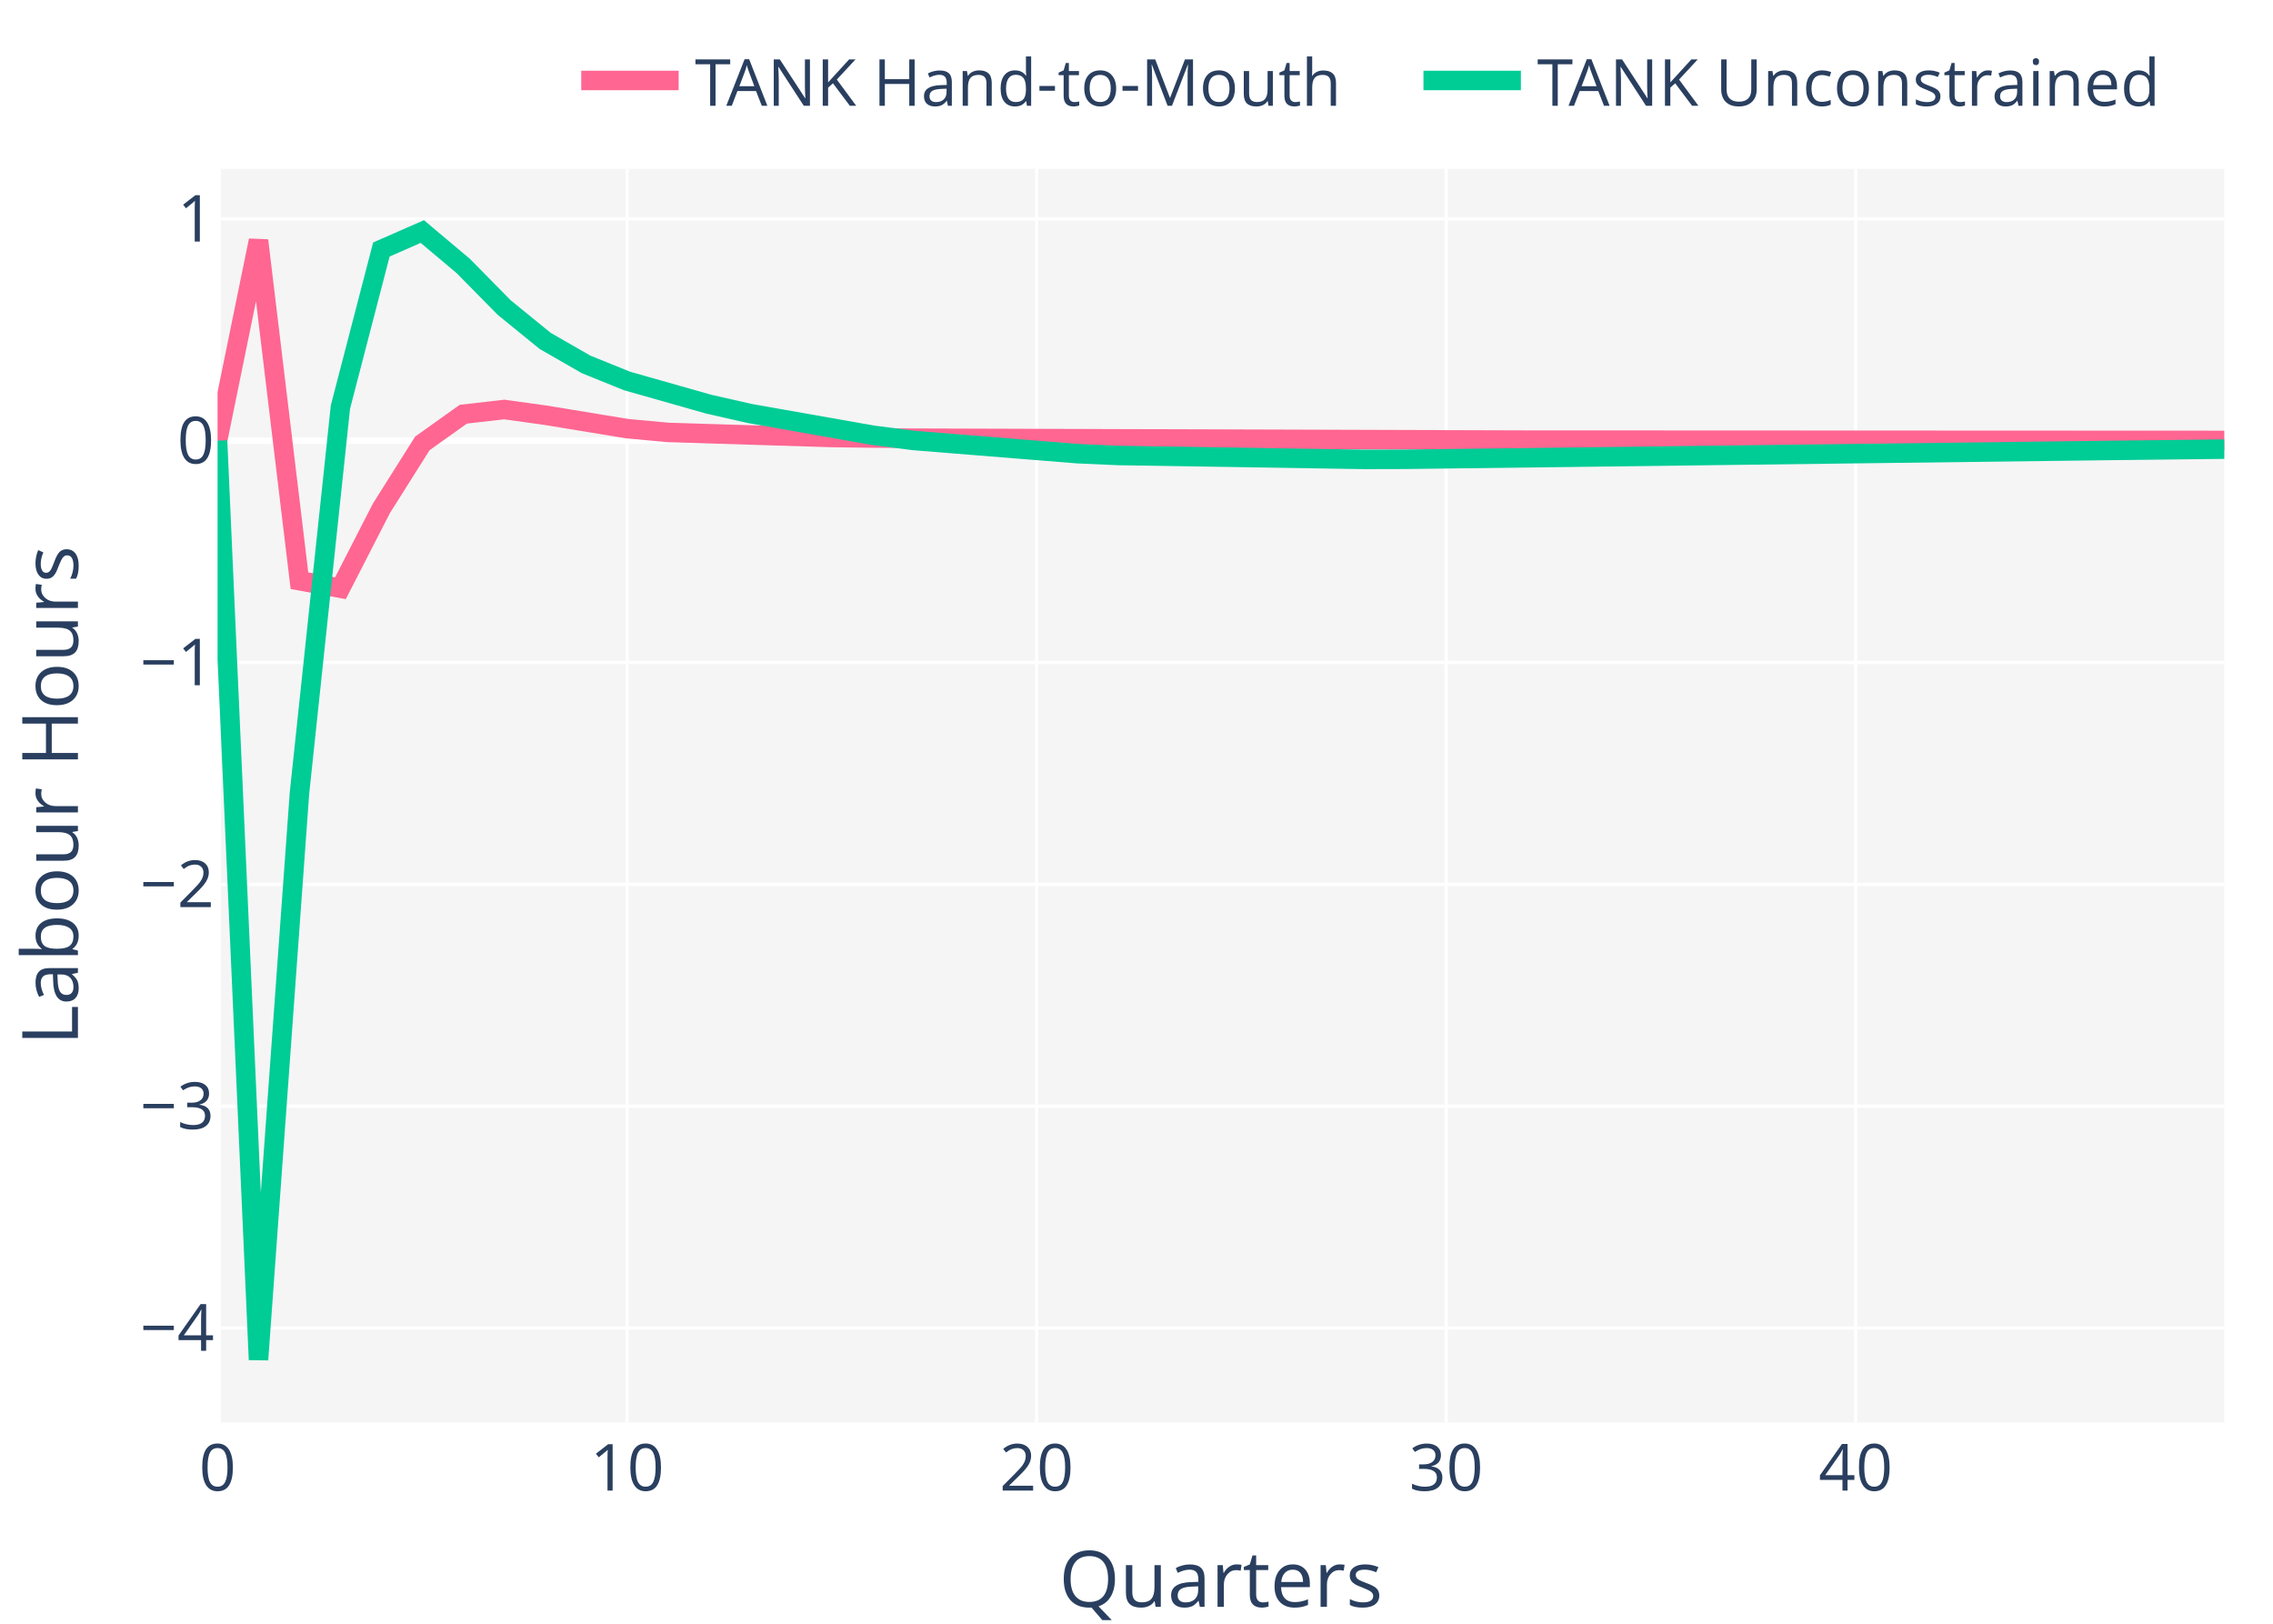
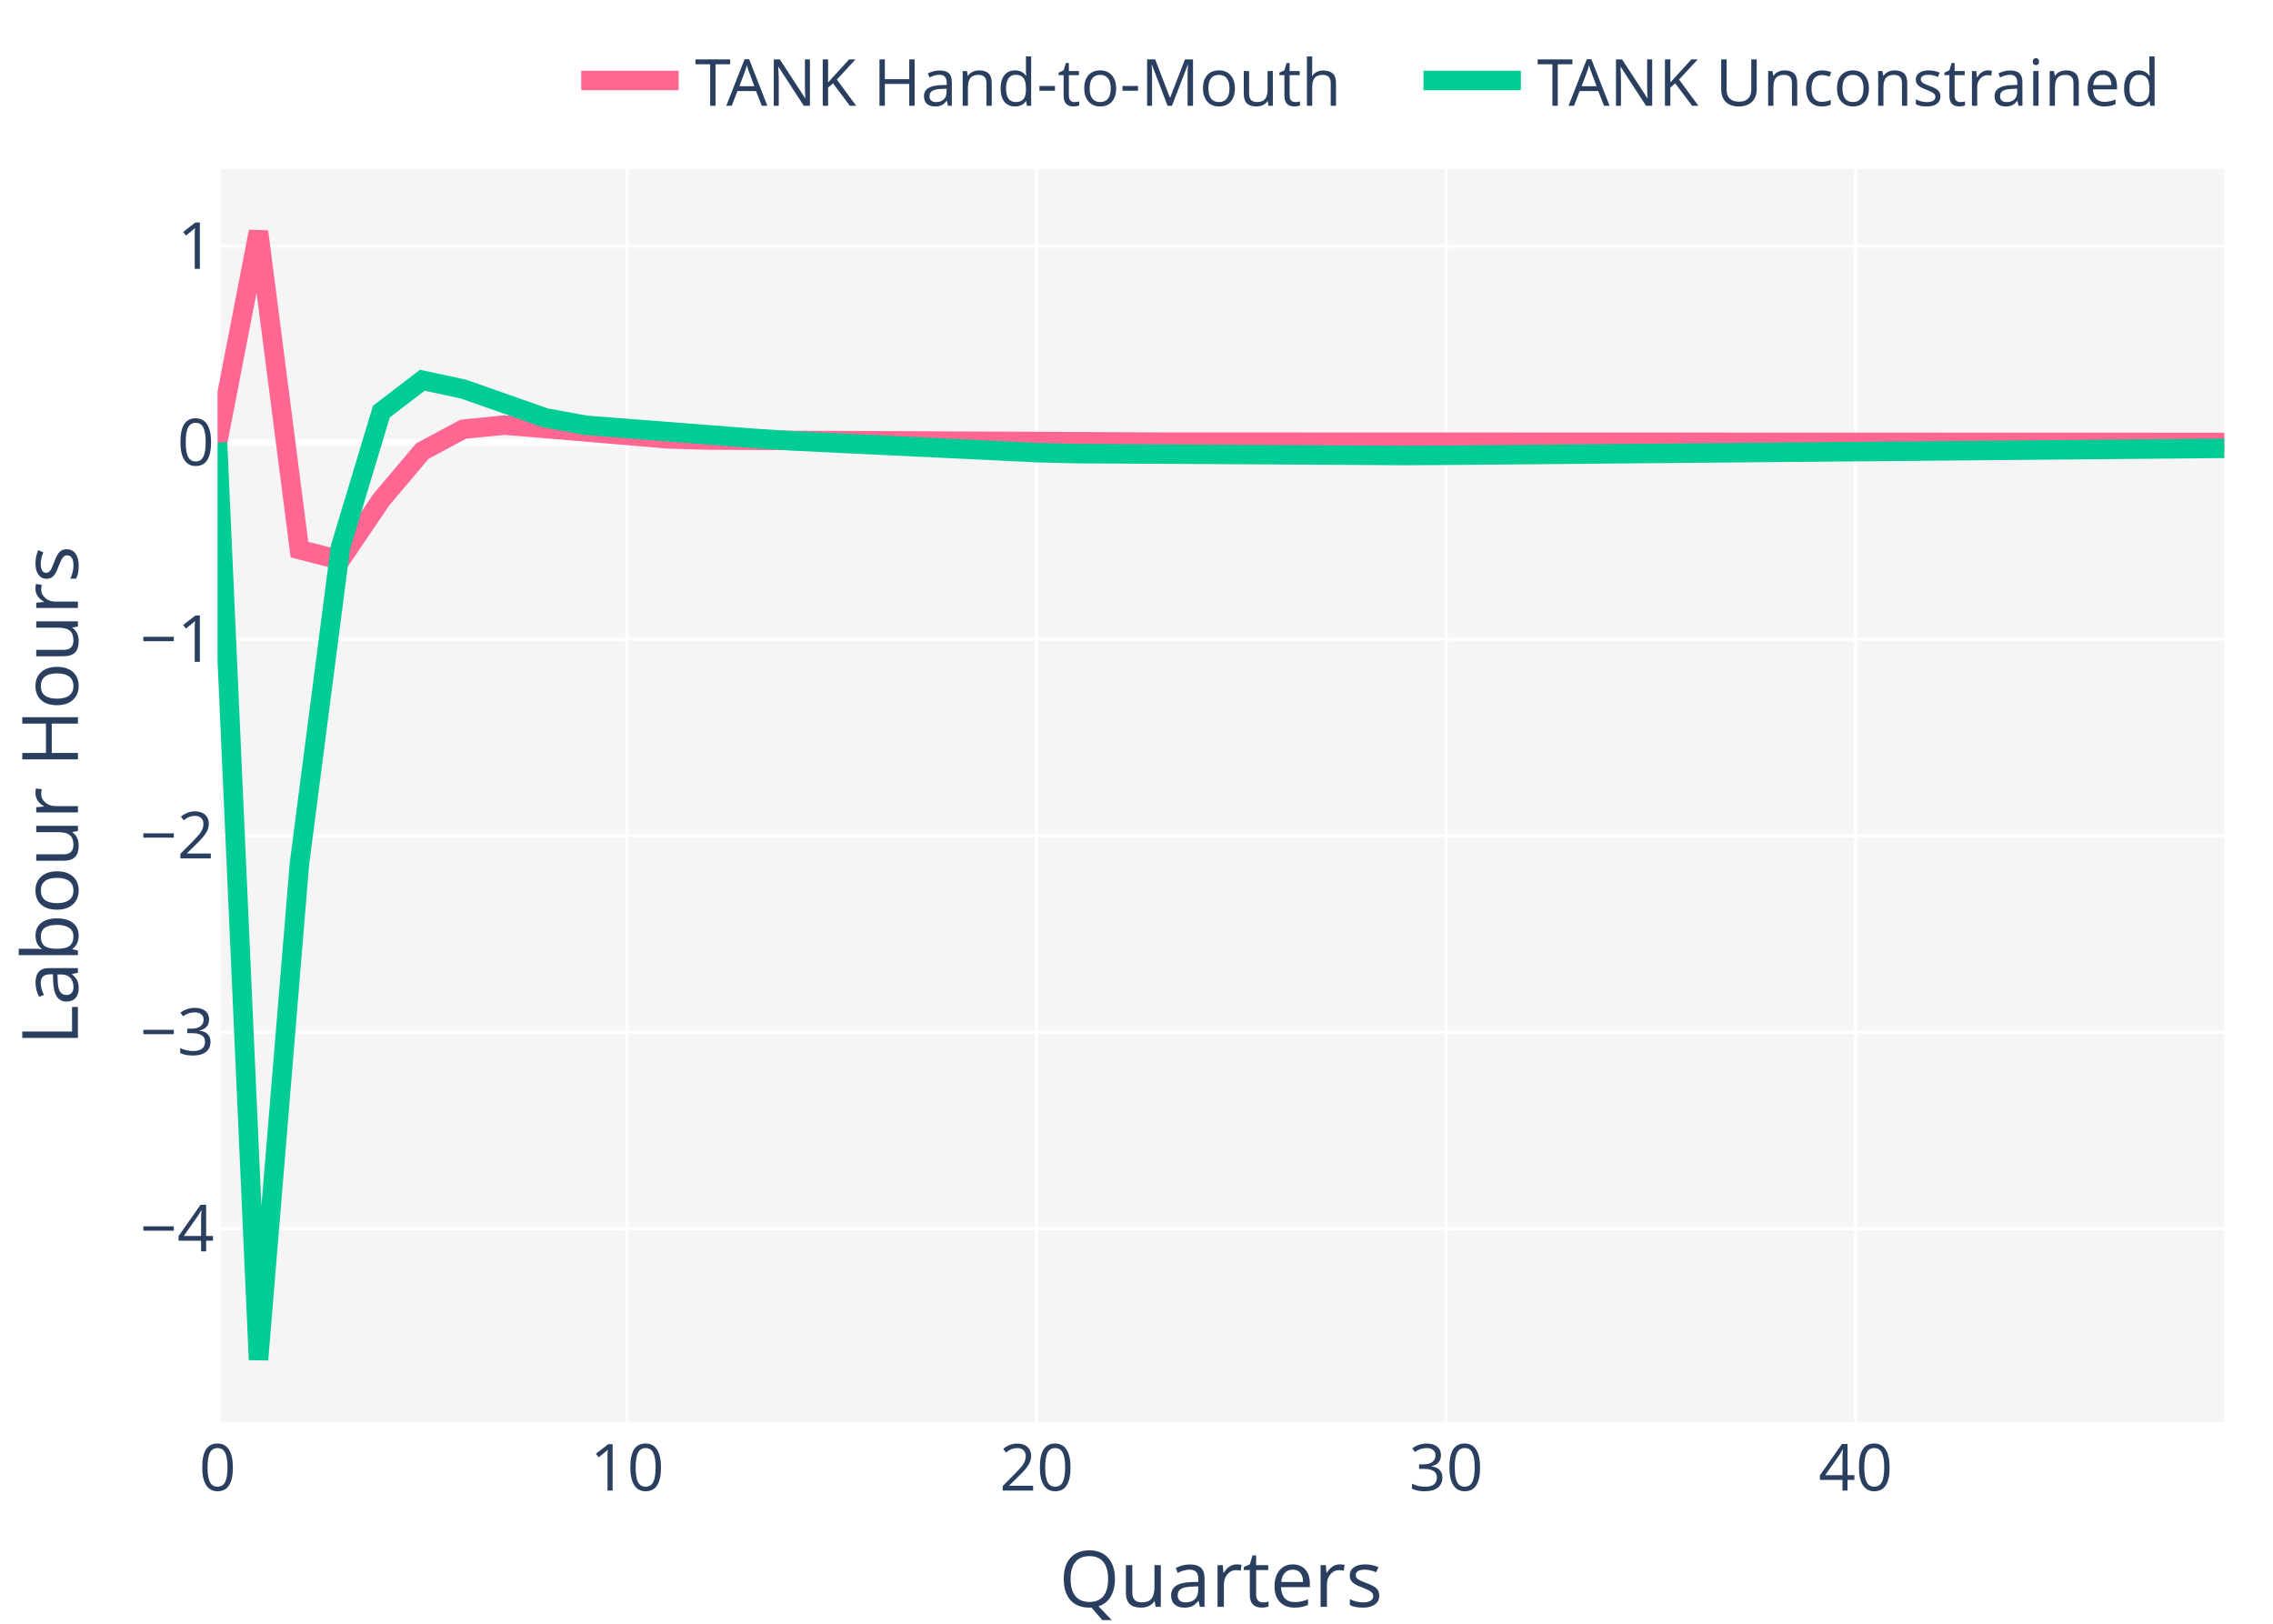
<svg xmlns="http://www.w3.org/2000/svg" class="main-svg" width="700" height="500" style="" viewBox="0 0 700 500">
  <rect x="0" y="0" width="700" height="500" style="fill: rgb(255, 255, 255); fill-opacity: 1;" />
-   <defs id="defs-ac1457">
+   <defs id="defs-b4a60c">
    <g class="clips">
-       <clipPath id="clipac1457xyplot" class="plotclip">
+       <clipPath id="clipb4a60cxyplot" class="plotclip">
        <rect width="618" height="386" />
      </clipPath>
-       <clipPath class="axesclip" id="clipac1457x">
+       <clipPath class="axesclip" id="clipb4a60cx">
        <rect x="67" y="0" width="618" height="500" />
      </clipPath>
-       <clipPath class="axesclip" id="clipac1457y">
+       <clipPath class="axesclip" id="clipb4a60cy">
        <rect x="0" y="52" width="700" height="386" />
      </clipPath>
-       <clipPath class="axesclip" id="clipac1457xy">
+       <clipPath class="axesclip" id="clipb4a60cxy">
        <rect x="67" y="52" width="618" height="386" />
      </clipPath>
    </g>
    <g class="gradients" />
    <g class="patterns" />
  </defs>
  <g class="bglayer">
    <rect class="bg" x="67" y="52" width="618" height="386" style="fill: rgb(245, 245, 245); fill-opacity: 1; stroke-width: 0;" />
  </g>
  <g class="layer-below">
    <g class="imagelayer" />
    <g class="shapelayer" />
  </g>
  <g class="cartesianlayer">
    <g class="subplot xy">
      <g class="layer-subplot">
        <g class="shapelayer" />
        <g class="imagelayer" />
      </g>
      <g class="minor-gridlayer">
        <g class="x" />
        <g class="y" />
      </g>
      <g class="gridlayer">
        <g class="x">
          <path class="xgrid crisp" transform="translate(193.12,0)" d="M0,52v386" style="stroke: rgb(255, 255, 255); stroke-opacity: 1; stroke-width: 1px;" />
          <path class="xgrid crisp" transform="translate(319.24,0)" d="M0,52v386" style="stroke: rgb(255, 255, 255); stroke-opacity: 1; stroke-width: 1px;" />
          <path class="xgrid crisp" transform="translate(445.37,0)" d="M0,52v386" style="stroke: rgb(255, 255, 255); stroke-opacity: 1; stroke-width: 1px;" />
          <path class="xgrid crisp" transform="translate(571.49,0)" d="M0,52v386" style="stroke: rgb(255, 255, 255); stroke-opacity: 1; stroke-width: 1px;" />
        </g>
        <g class="y">
-           <path class="ygrid crisp" transform="translate(0,408.94)" d="M67,0h618" style="stroke: rgb(255, 255, 255); stroke-opacity: 1; stroke-width: 1px;" />
-           <path class="ygrid crisp" transform="translate(0,340.63)" d="M67,0h618" style="stroke: rgb(255, 255, 255); stroke-opacity: 1; stroke-width: 1px;" />
-           <path class="ygrid crisp" transform="translate(0,272.32)" d="M67,0h618" style="stroke: rgb(255, 255, 255); stroke-opacity: 1; stroke-width: 1px;" />
-           <path class="ygrid crisp" transform="translate(0,204.01)" d="M67,0h618" style="stroke: rgb(255, 255, 255); stroke-opacity: 1; stroke-width: 1px;" />
-           <path class="ygrid crisp" transform="translate(0,67.39)" d="M67,0h618" style="stroke: rgb(255, 255, 255); stroke-opacity: 1; stroke-width: 1px;" />
+           <path class="ygrid crisp" transform="translate(0,378.34)" d="M67,0h618" style="stroke: rgb(255, 255, 255); stroke-opacity: 1; stroke-width: 1px;" />
+           <path class="ygrid crisp" transform="translate(0,317.83)" d="M67,0h618" style="stroke: rgb(255, 255, 255); stroke-opacity: 1; stroke-width: 1px;" />
+           <path class="ygrid crisp" transform="translate(0,257.32)" d="M67,0h618" style="stroke: rgb(255, 255, 255); stroke-opacity: 1; stroke-width: 1px;" />
+           <path class="ygrid crisp" transform="translate(0,196.81)" d="M67,0h618" style="stroke: rgb(255, 255, 255); stroke-opacity: 1; stroke-width: 1px;" />
+           <path class="ygrid crisp" transform="translate(0,75.79)" d="M67,0h618" style="stroke: rgb(255, 255, 255); stroke-opacity: 1; stroke-width: 1px;" />
        </g>
      </g>
      <g class="zerolinelayer">
        <path class="xzl zl crisp" transform="translate(67,0)" d="M0,52v386" style="stroke: rgb(255, 255, 255); stroke-opacity: 1; stroke-width: 2px;" />
-         <path class="yzl zl crisp" transform="translate(0,135.7)" d="M67,0h618" style="stroke: rgb(255, 255, 255); stroke-opacity: 1; stroke-width: 2px;" />
+         <path class="yzl zl crisp" transform="translate(0,136.3)" d="M67,0h618" style="stroke: rgb(255, 255, 255); stroke-opacity: 1; stroke-width: 2px;" />
      </g>
      <path class="xlines-below" />
      <path class="ylines-below" />
      <g class="overlines-below" />
      <g class="xaxislayer-below" />
      <g class="yaxislayer-below" />
      <g class="overaxes-below" />
-       <g class="plot" transform="translate(67,52)" clip-path="url(#clipac1457xyplot)">
+       <g class="plot" transform="translate(67,52)" clip-path="url(#clipb4a60cxyplot)">
        <g class="scatterlayer mlayer">
-           <g class="trace scatter trace35d950" style="stroke-miterlimit: 2; opacity: 1;">
+           <g class="trace scatter trace862b8b" style="stroke-miterlimit: 2; opacity: 1;">
            <g class="fills" />
            <g class="errorbars" />
            <g class="lines">
-               <path class="js-line" d="M0,83.7L12.61,22.04L25.22,126.82L37.84,129.14L50.45,104.55L63.06,84.55L75.67,75.55L88.29,74.1L100.9,75.85L126.12,79.99L138.73,81.16L189.18,82.72L201.8,82.89L403.59,83.53L416.2,83.53L618,83.62" style="vector-effect: non-scaling-stroke; fill: none; stroke: rgb(255, 102, 146); stroke-opacity: 1; stroke-width: 6px; opacity: 1;" />
+               <path class="js-line" d="M0,84.3L12.61,19.3L25.22,117.24L37.84,120.47L50.45,101.85L63.06,86.92L75.67,80.16L88.29,78.9L100.9,79.94L138.73,83.15L151.35,83.5L290.08,84.14L302.69,84.15L618,84.24" style="vector-effect: non-scaling-stroke; fill: none; stroke: rgb(255, 102, 146); stroke-opacity: 1; stroke-width: 6px; opacity: 1;" />
            </g>
            <g class="points" />
            <g class="text" />
          </g>
-           <g class="trace scatter traceeb56e1" style="stroke-miterlimit: 2; opacity: 1;">
+           <g class="trace scatter trace3bd7b9" style="stroke-miterlimit: 2; opacity: 1;">
            <g class="fills" />
            <g class="errorbars" />
            <g class="lines">
-               <path class="js-line" d="M0,83.7L12.61,366.7L25.22,192.29L37.84,73.34L50.45,24.83L63.06,19.3L75.67,29.91L88.29,42.72L100.9,52.98L113.51,60.22L126.12,65.32L151.35,72.48L163.96,75.34L201.8,82.02L214.41,83.64L264.86,87.7L277.47,88.26L353.14,89.46L365.76,89.43L580.16,86.74L592.78,86.59L618,86.3" style="vector-effect: non-scaling-stroke; fill: none; stroke: rgb(0, 204, 150); stroke-opacity: 1; stroke-width: 6px; opacity: 1;" />
+               <path class="js-line" d="M0,84.3L12.61,366.7L25.22,213.94L37.84,116.58L50.45,74.74L63.06,65.09L75.67,67.8L100.9,76.66L113.51,78.97L163.96,82.89L176.57,83.74L252.24,87.37L264.86,87.68L365.76,88.26L378.37,88.19L618,86.05" style="vector-effect: non-scaling-stroke; fill: none; stroke: rgb(0, 204, 150); stroke-opacity: 1; stroke-width: 6px; opacity: 1;" />
            </g>
            <g class="points" />
            <g class="text" />
          </g>
        </g>
      </g>
      <g class="overplot" />
      <path class="xlines-above crisp" d="M0,0" style="fill: none;" />
      <path class="ylines-above crisp" d="M0,0" style="fill: none;" />
      <g class="overlines-above" />
      <g class="xaxislayer-above">
        <g class="xtick">
          <text text-anchor="middle" x="0" y="459" transform="translate(67,0)" style="font-family: 'Open Sans', verdana, arial, sans-serif; font-size: 20px; fill: rgb(42, 63, 95); fill-opacity: 1; white-space: pre; opacity: 1;">0</text>
        </g>
        <g class="xtick">
          <text text-anchor="middle" x="0" y="459" style="font-family: 'Open Sans', verdana, arial, sans-serif; font-size: 20px; fill: rgb(42, 63, 95); fill-opacity: 1; white-space: pre; opacity: 1;" transform="translate(193.12,0)">10</text>
        </g>
        <g class="xtick">
          <text text-anchor="middle" x="0" y="459" style="font-family: 'Open Sans', verdana, arial, sans-serif; font-size: 20px; fill: rgb(42, 63, 95); fill-opacity: 1; white-space: pre; opacity: 1;" transform="translate(319.24,0)">20</text>
        </g>
        <g class="xtick">
          <text text-anchor="middle" x="0" y="459" style="font-family: 'Open Sans', verdana, arial, sans-serif; font-size: 20px; fill: rgb(42, 63, 95); fill-opacity: 1; white-space: pre; opacity: 1;" transform="translate(445.37,0)">30</text>
        </g>
        <g class="xtick">
          <text text-anchor="middle" x="0" y="459" style="font-family: 'Open Sans', verdana, arial, sans-serif; font-size: 20px; fill: rgb(42, 63, 95); fill-opacity: 1; white-space: pre; opacity: 1;" transform="translate(571.49,0)">40</text>
        </g>
      </g>
      <g class="yaxislayer-above">
        <g class="ytick">
-           <text text-anchor="end" x="66" y="7" transform="translate(0,408.94)" style="font-family: 'Open Sans', verdana, arial, sans-serif; font-size: 20px; fill: rgb(42, 63, 95); fill-opacity: 1; white-space: pre; opacity: 1;">−4</text>
+           <text text-anchor="end" x="66" y="7" transform="translate(0,378.34)" style="font-family: 'Open Sans', verdana, arial, sans-serif; font-size: 20px; fill: rgb(42, 63, 95); fill-opacity: 1; white-space: pre; opacity: 1;">−4</text>
        </g>
        <g class="ytick">
-           <text text-anchor="end" x="66" y="7" style="font-family: 'Open Sans', verdana, arial, sans-serif; font-size: 20px; fill: rgb(42, 63, 95); fill-opacity: 1; white-space: pre; opacity: 1;" transform="translate(0,340.63)">−3</text>
+           <text text-anchor="end" x="66" y="7" style="font-family: 'Open Sans', verdana, arial, sans-serif; font-size: 20px; fill: rgb(42, 63, 95); fill-opacity: 1; white-space: pre; opacity: 1;" transform="translate(0,317.83)">−3</text>
        </g>
        <g class="ytick">
-           <text text-anchor="end" x="66" y="7" style="font-family: 'Open Sans', verdana, arial, sans-serif; font-size: 20px; fill: rgb(42, 63, 95); fill-opacity: 1; white-space: pre; opacity: 1;" transform="translate(0,272.32)">−2</text>
+           <text text-anchor="end" x="66" y="7" style="font-family: 'Open Sans', verdana, arial, sans-serif; font-size: 20px; fill: rgb(42, 63, 95); fill-opacity: 1; white-space: pre; opacity: 1;" transform="translate(0,257.32)">−2</text>
        </g>
        <g class="ytick">
-           <text text-anchor="end" x="66" y="7" style="font-family: 'Open Sans', verdana, arial, sans-serif; font-size: 20px; fill: rgb(42, 63, 95); fill-opacity: 1; white-space: pre; opacity: 1;" transform="translate(0,204.01)">−1</text>
+           <text text-anchor="end" x="66" y="7" style="font-family: 'Open Sans', verdana, arial, sans-serif; font-size: 20px; fill: rgb(42, 63, 95); fill-opacity: 1; white-space: pre; opacity: 1;" transform="translate(0,196.81)">−1</text>
        </g>
        <g class="ytick">
-           <text text-anchor="end" x="66" y="7" style="font-family: 'Open Sans', verdana, arial, sans-serif; font-size: 20px; fill: rgb(42, 63, 95); fill-opacity: 1; white-space: pre; opacity: 1;" transform="translate(0,135.7)">0</text>
+           <text text-anchor="end" x="66" y="7" style="font-family: 'Open Sans', verdana, arial, sans-serif; font-size: 20px; fill: rgb(42, 63, 95); fill-opacity: 1; white-space: pre; opacity: 1;" transform="translate(0,136.3)">0</text>
        </g>
        <g class="ytick">
-           <text text-anchor="end" x="66" y="7" style="font-family: 'Open Sans', verdana, arial, sans-serif; font-size: 20px; fill: rgb(42, 63, 95); fill-opacity: 1; white-space: pre; opacity: 1;" transform="translate(0,67.39)">1</text>
+           <text text-anchor="end" x="66" y="7" style="font-family: 'Open Sans', verdana, arial, sans-serif; font-size: 20px; fill: rgb(42, 63, 95); fill-opacity: 1; white-space: pre; opacity: 1;" transform="translate(0,75.79)">1</text>
        </g>
      </g>
      <g class="overaxes-above" />
    </g>
  </g>
  <g class="polarlayer" />
  <g class="smithlayer" />
  <g class="ternarylayer" />
  <g class="geolayer" />
  <g class="funnelarealayer" />
  <g class="pielayer" />
  <g class="iciclelayer" />
  <g class="treemaplayer" />
  <g class="sunburstlayer" />
  <g class="glimages" />
-   <defs id="topdefs-ac1457">
+   <defs id="topdefs-b4a60c">
    <g class="clips" />
-     <clipPath id="legendac1457">
+     <clipPath id="legendb4a60c">
      <rect width="511" height="39" x="0" y="0" />
    </clipPath>
  </defs>
  <g class="layer-above">
    <g class="imagelayer" />
    <g class="shapelayer" />
  </g>
  <g class="infolayer">
    <g class="legend" pointer-events="all" transform="translate(174,5.28)">
      <rect class="bg" shape-rendering="crispEdges" width="511" height="39" x="0" y="0" style="stroke: rgb(68, 68, 68); stroke-opacity: 1; fill: rgb(255, 255, 255); fill-opacity: 1; stroke-width: 0px;" />
-       <g class="scrollbox" transform="" clip-path="url(#legendac1457)">
+       <g class="scrollbox" transform="" clip-path="url(#legendb4a60c)">
        <g class="groups" transform="">
          <g class="traces" transform="translate(0,19.5)" style="opacity: 1;">
            <text class="legendtext" text-anchor="start" x="40" y="7.8" style="font-family: 'Open Sans', verdana, arial, sans-serif; font-size: 20px; fill: rgb(42, 63, 95); fill-opacity: 1; white-space: pre;">TANK Hand-to-Mouth</text>
            <g class="layers" style="opacity: 1;">
              <g class="legendfill" />
              <g class="legendlines">
                <path class="js-line" d="M5,0h30" style="fill: none; stroke: rgb(255, 102, 146); stroke-opacity: 1; stroke-width: 6px;" />
              </g>
              <g class="legendsymbols">
                <g class="legendpoints" />
              </g>
            </g>
            <rect class="legendtoggle" x="0" y="-14.5" width="256.875" height="29" style="fill: rgb(0, 0, 0); fill-opacity: 0;" />
          </g>
        </g>
        <g class="groups" transform="translate(259.375,0)">
          <g class="traces" transform="translate(0,19.5)" style="opacity: 1;">
            <text class="legendtext" text-anchor="start" x="40" y="7.8" style="font-family: 'Open Sans', verdana, arial, sans-serif; font-size: 20px; fill: rgb(42, 63, 95); fill-opacity: 1; white-space: pre;">TANK Unconstrained</text>
            <g class="layers" style="opacity: 1;">
              <g class="legendfill" />
              <g class="legendlines">
                <path class="js-line" d="M5,0h30" style="fill: none; stroke: rgb(0, 204, 150); stroke-opacity: 1; stroke-width: 6px;" />
              </g>
              <g class="legendsymbols">
                <g class="legendpoints" />
              </g>
            </g>
            <rect class="legendtoggle" x="0" y="-14.5" width="248.234" height="29" style="fill: rgb(0, 0, 0); fill-opacity: 0;" />
          </g>
        </g>
      </g>
      <rect class="scrollbar" rx="20" ry="3" width="0" height="0" x="0" y="0" style="fill: rgb(128, 139, 164); fill-opacity: 1;" />
    </g>
    <g class="g-gtitle" />
    <g class="g-xtitle">
      <text class="xtitle" x="376" y="494.8" text-anchor="middle" style="font-family: 'Open Sans', verdana, arial, sans-serif; font-size: 24px; fill: rgb(42, 63, 95); opacity: 1; font-weight: normal; white-space: pre;">Quarters</text>
    </g>
    <g class="g-ytitle" transform="translate(18.89355,0)">
      <text class="ytitle" transform="rotate(-90,5.10625,245)" x="5.106" y="245" text-anchor="middle" style="font-family: 'Open Sans', verdana, arial, sans-serif; font-size: 24px; fill: rgb(42, 63, 95); opacity: 1; font-weight: normal; white-space: pre;">Labour Hours</text>
    </g>
  </g>
</svg>
